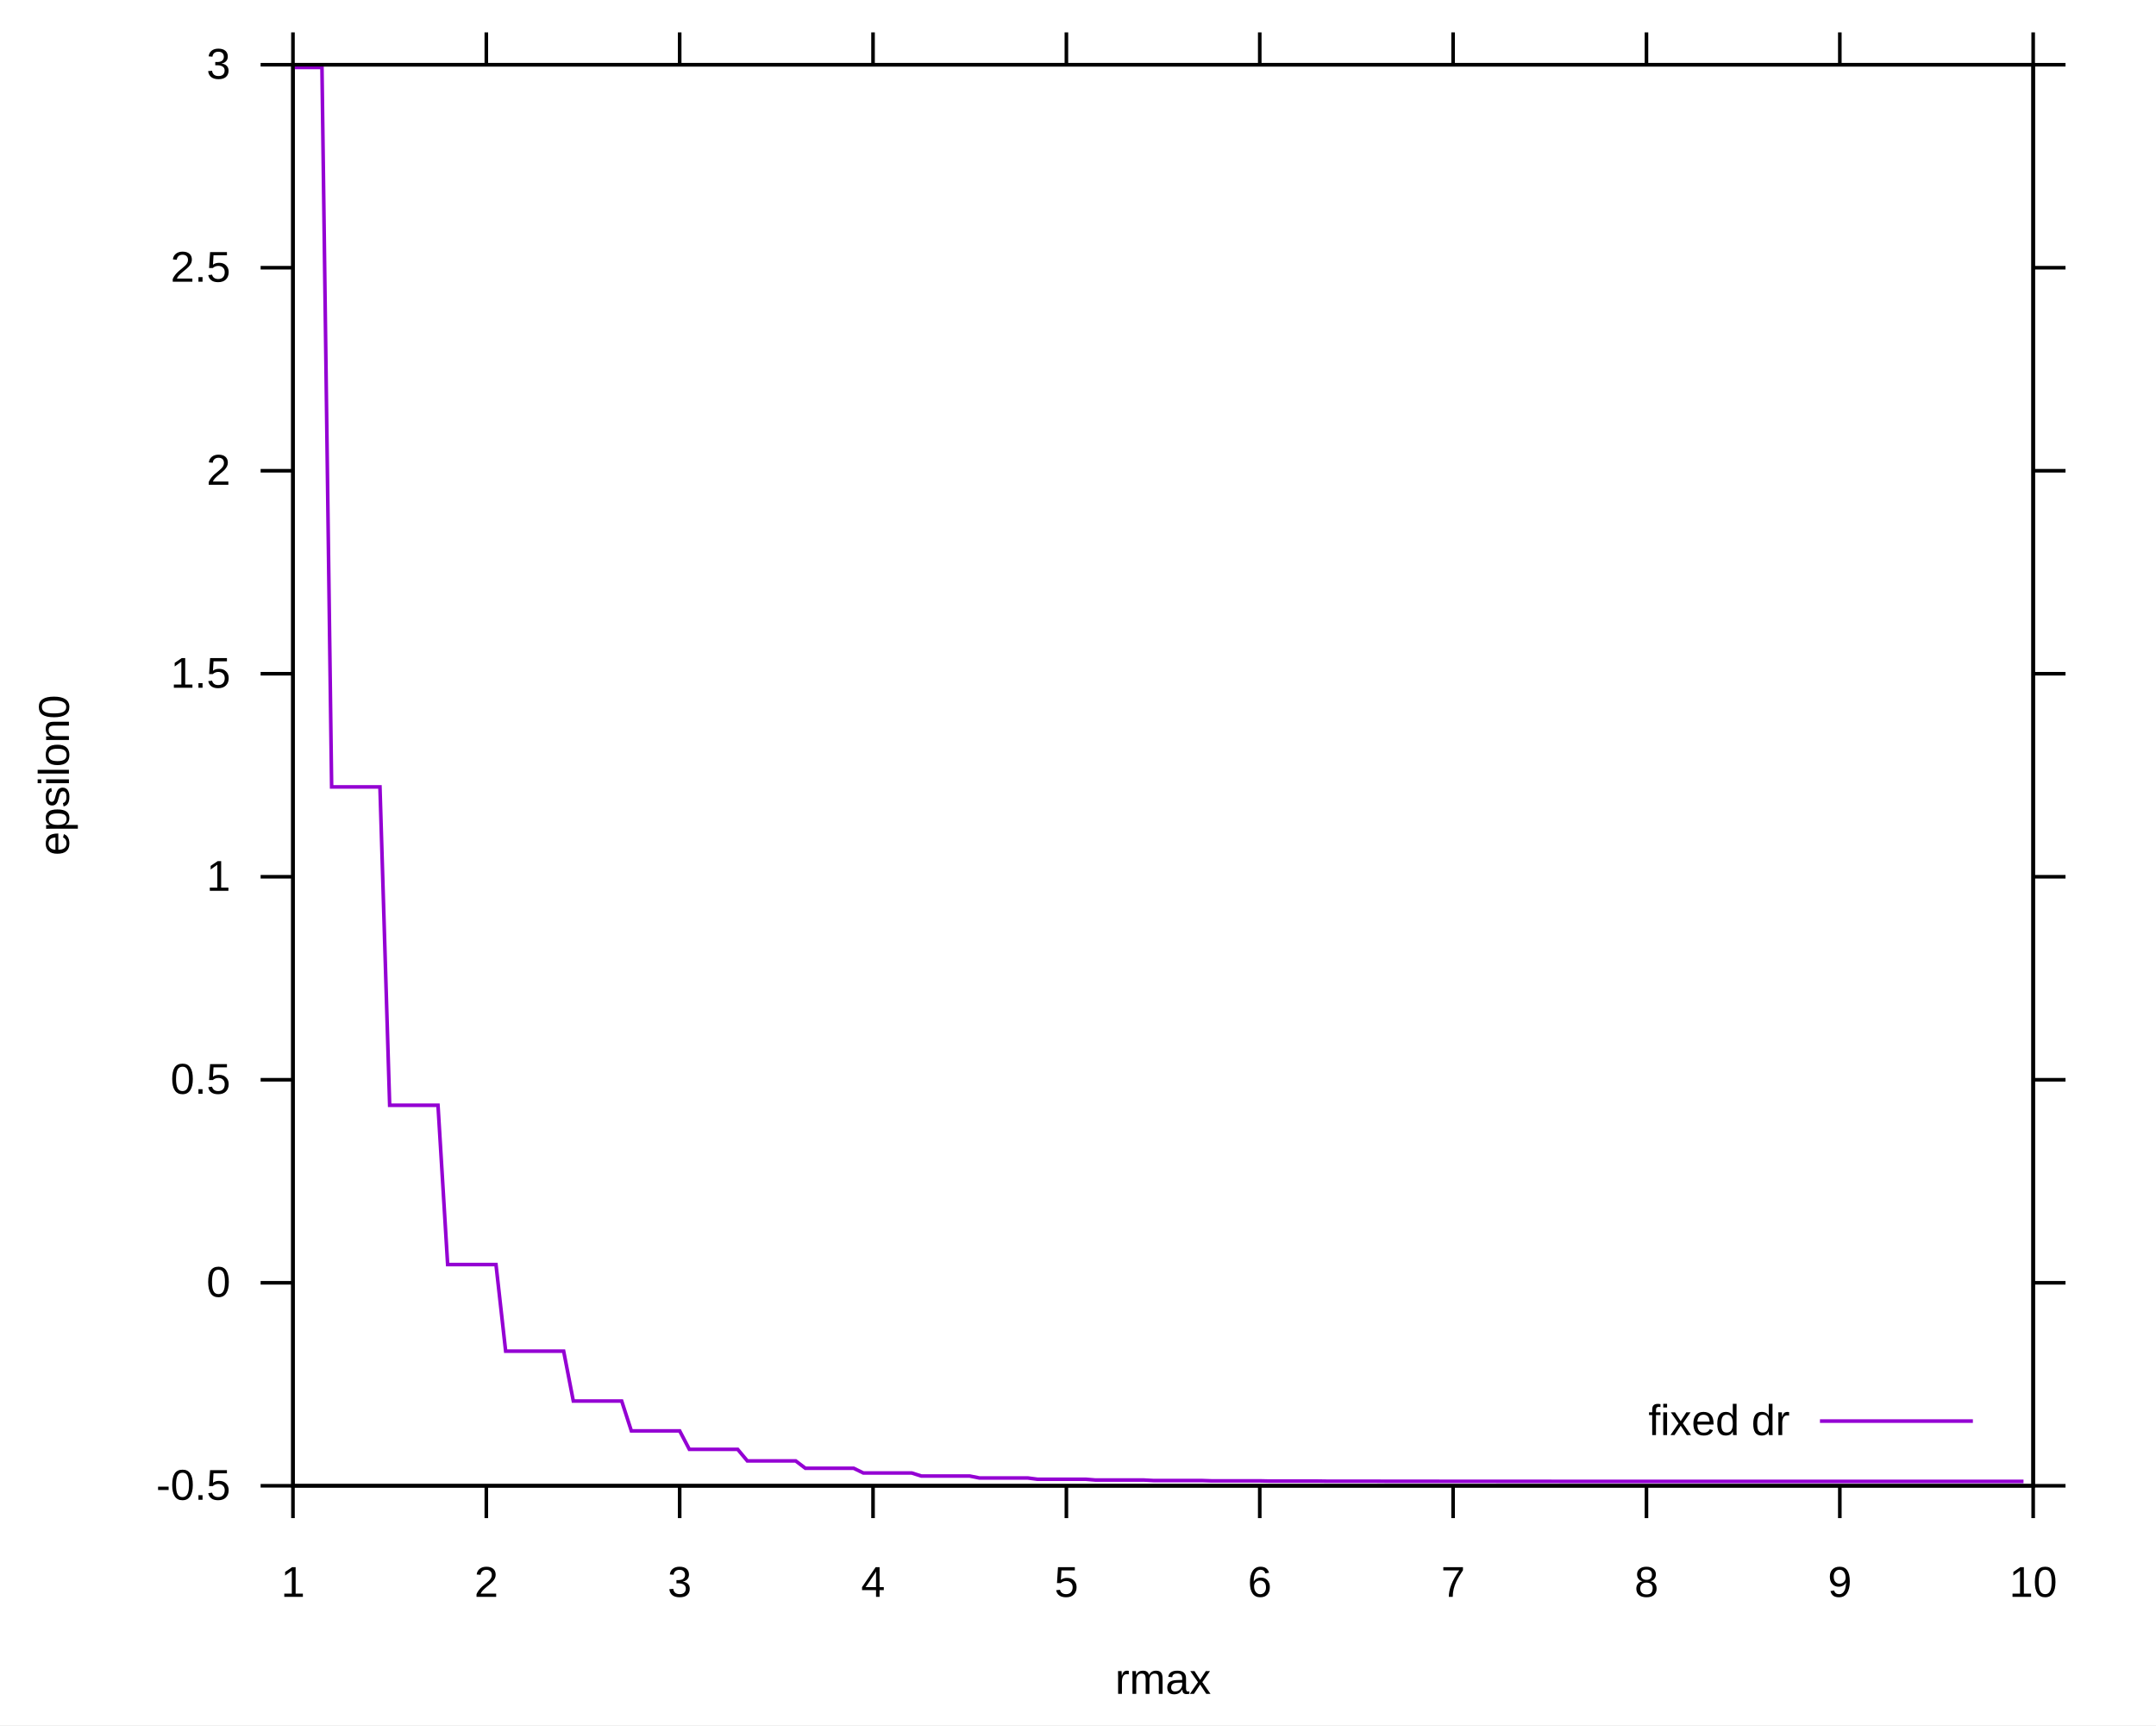
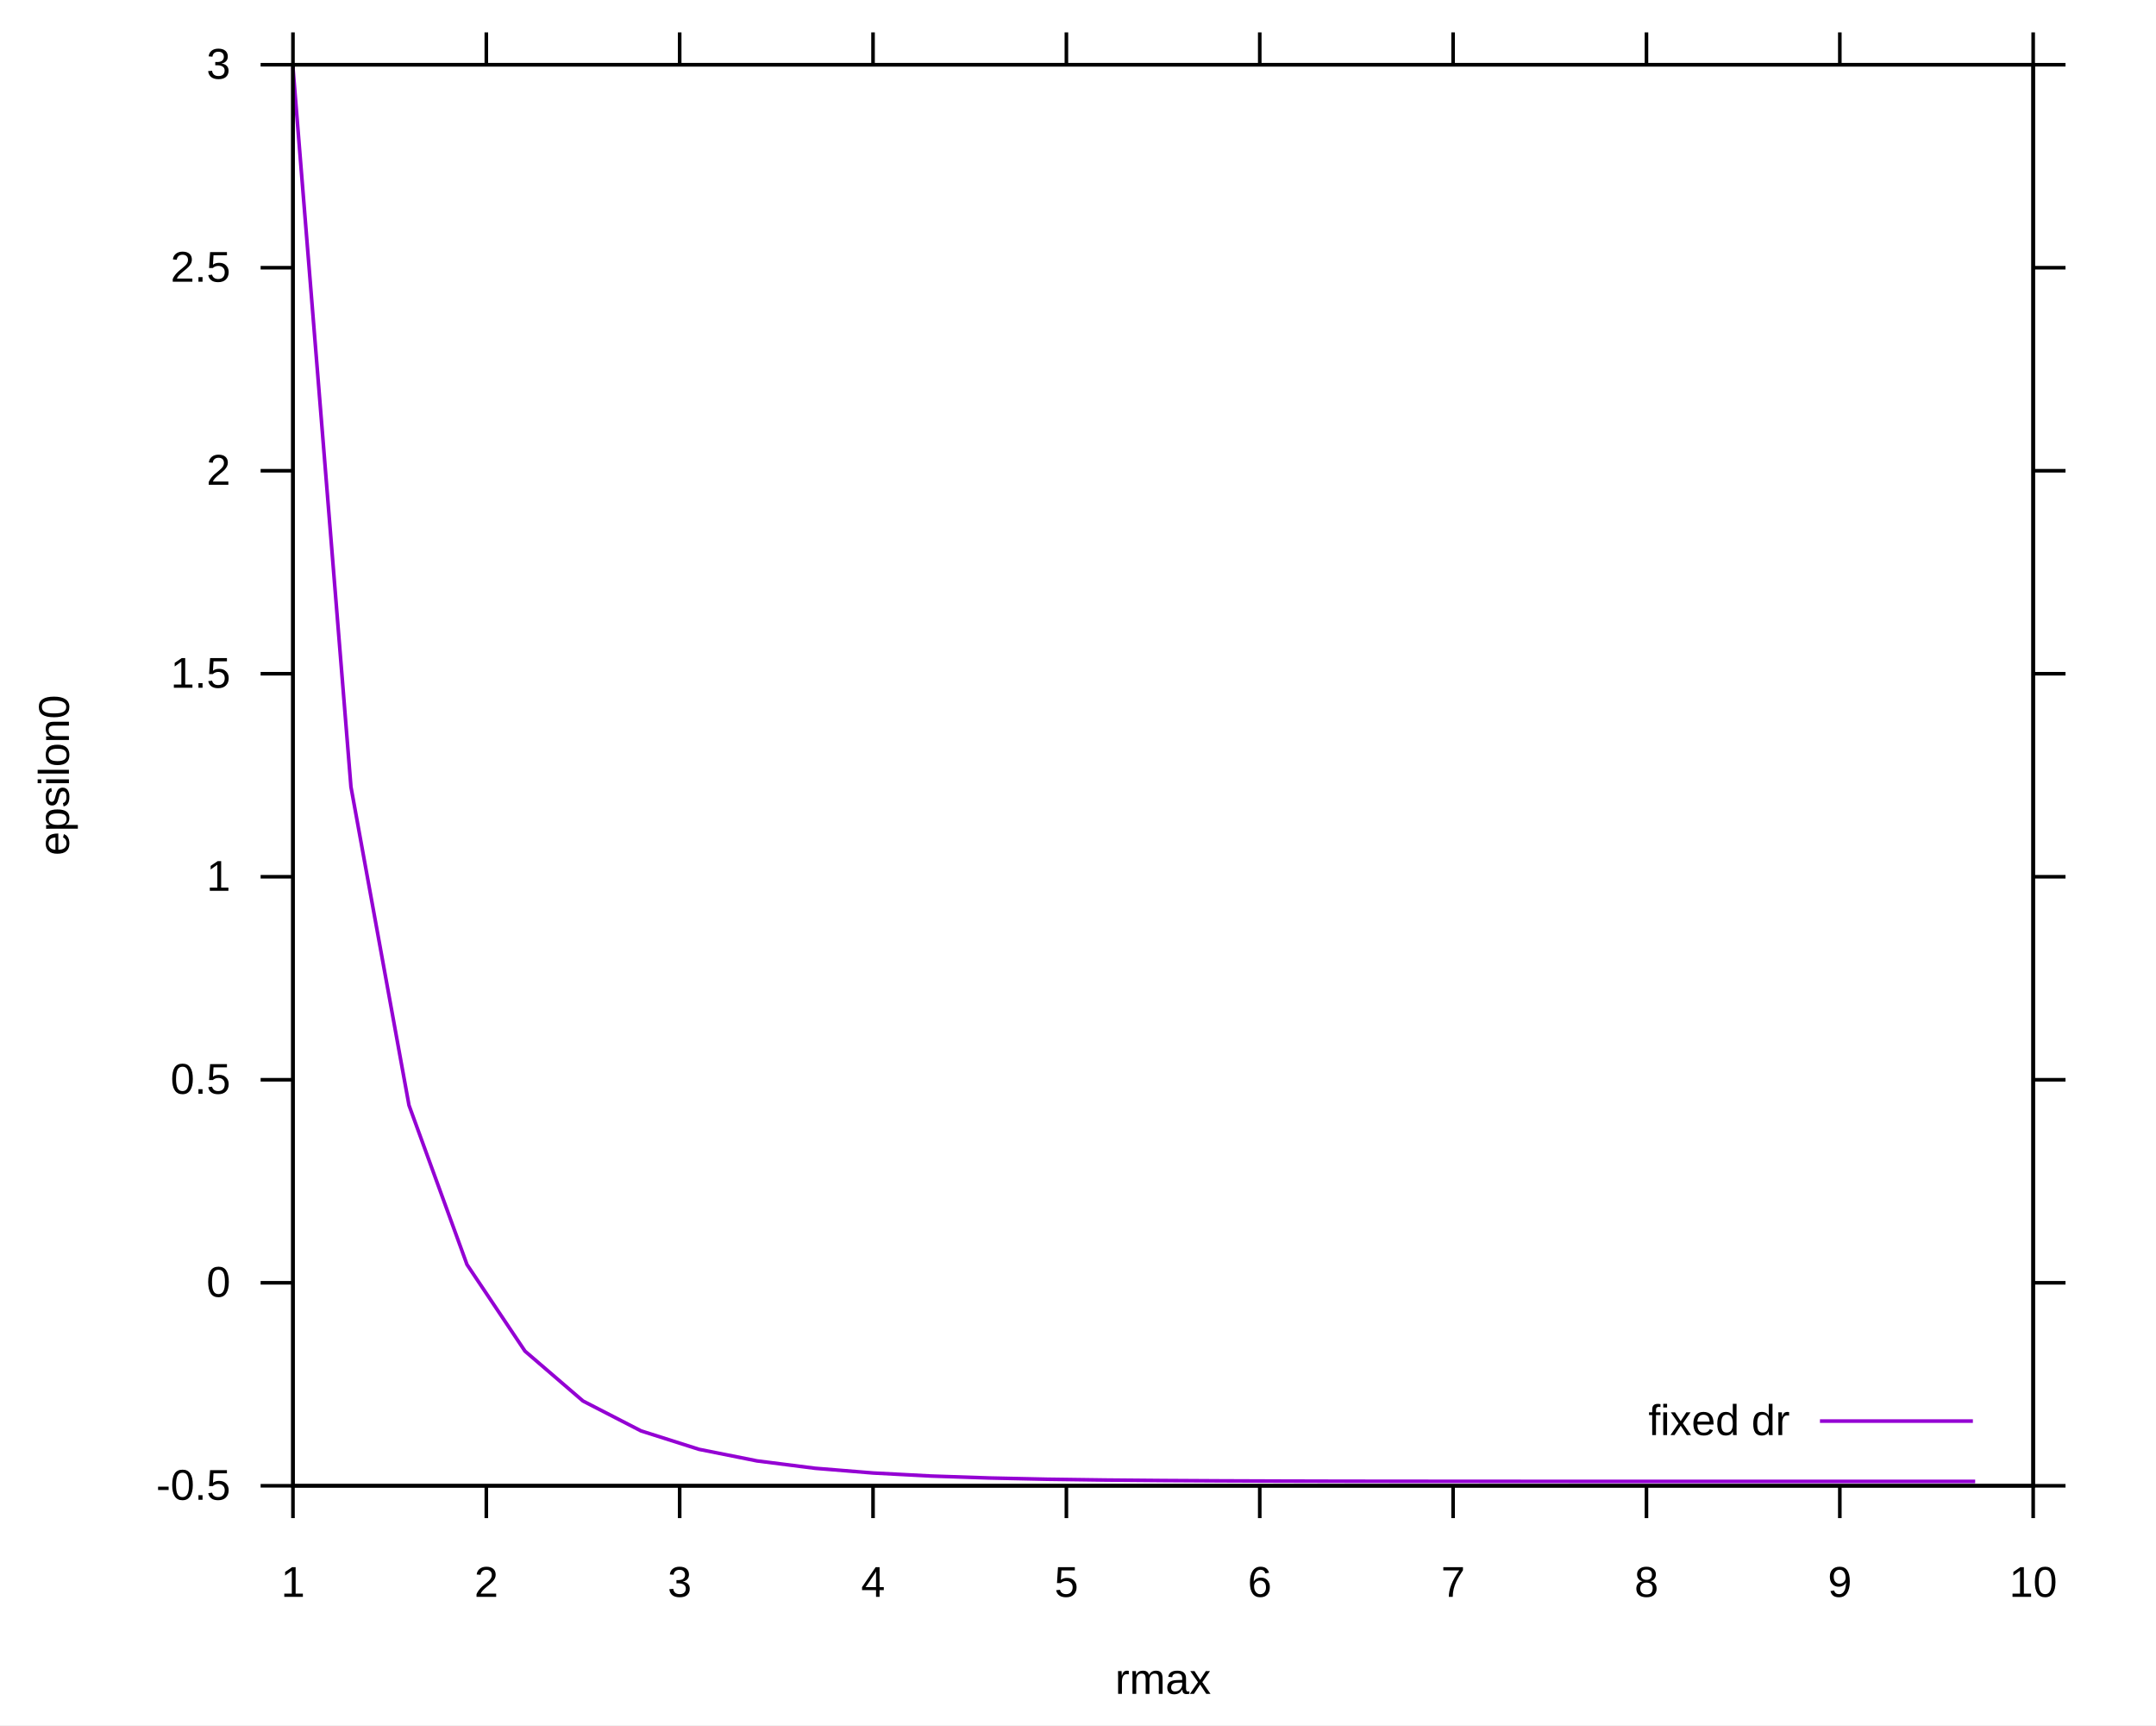
<svg xmlns="http://www.w3.org/2000/svg" xmlns:xlink="http://www.w3.org/1999/xlink" width="600" height="480" viewBox="0 0 600 480">
  <g id="gnuplot_canvas">
    <rect x="0" y="0" width="600" height="480" fill="#ffffff" />
    <defs>
      <circle id="gpDot" r="0.5" stroke-width="0.5" stroke="currentColor" />
      <path id="gpPt0" stroke-width="0.222" stroke="currentColor" d="M-1,0 h2 M0,-1 v2" />
      <path id="gpPt1" stroke-width="0.222" stroke="currentColor" d="M-1,-1 L1,1 M1,-1 L-1,1" />
      <path id="gpPt2" stroke-width="0.222" stroke="currentColor" d="M-1,0 L1,0 M0,-1 L0,1 M-1,-1 L1,1 M-1,1 L1,-1" />
      <rect id="gpPt3" stroke-width="0.222" stroke="currentColor" x="-1" y="-1" width="2" height="2" />
      <rect id="gpPt4" stroke-width="0.222" stroke="currentColor" fill="currentColor" x="-1" y="-1" width="2" height="2" />
      <circle id="gpPt5" stroke-width="0.222" stroke="currentColor" cx="0" cy="0" r="1" />
      <use xlink:href="#gpPt5" id="gpPt6" fill="currentColor" stroke="none" />
      <path id="gpPt7" stroke-width="0.222" stroke="currentColor" d="M0,-1.33 L-1.33,0.67 L1.33,0.67 z" />
      <use xlink:href="#gpPt7" id="gpPt8" fill="currentColor" stroke="none" />
      <use xlink:href="#gpPt7" id="gpPt9" stroke="currentColor" transform="rotate(180)" />
      <use xlink:href="#gpPt9" id="gpPt10" fill="currentColor" stroke="none" />
      <use xlink:href="#gpPt3" id="gpPt11" stroke="currentColor" transform="rotate(45)" />
      <use xlink:href="#gpPt11" id="gpPt12" fill="currentColor" stroke="none" />
      <path id="gpPt13" stroke-width="0.222" stroke="currentColor" d="M0,1.330 L1.265,0.411 L0.782,-1.067 L-0.782,-1.076 L-1.265,0.411 z" />
      <use xlink:href="#gpPt13" id="gpPt14" fill="currentColor" stroke="none" />
      <filter id="textbox" filterUnits="objectBoundingBox" x="0" y="0" height="1" width="1">
        <feFlood flood-color="#FFFFFF" flood-opacity="1" result="bgnd" />
        <feComposite in="SourceGraphic" in2="bgnd" operator="atop" />
      </filter>
      <filter id="greybox" filterUnits="objectBoundingBox" x="0" y="0" height="1" width="1">
        <feFlood flood-color="lightgrey" flood-opacity="1" result="grey" />
        <feComposite in="SourceGraphic" in2="grey" operator="atop" />
      </filter>
    </defs>
    <g fill="none" color="#FFFFFF" stroke="currentColor" stroke-width="1.00" stroke-linecap="butt" stroke-linejoin="miter">
</g>
    <g fill="none" color="black" stroke="currentColor" stroke-width="1.00" stroke-linecap="butt" stroke-linejoin="miter">
      <path stroke="black" d="M81.53,413.40 L72.53,413.40 M565.82,413.40 L574.82,413.40  " />
      <g transform="translate(64.14,417.30)" stroke="none" fill="black" font-family="Arial" font-size="12.00" text-anchor="end">
        <text>
          <tspan font-family="Arial">-0.5</tspan>
        </text>
      </g>
    </g>
    <g fill="none" color="black" stroke="currentColor" stroke-width="1.00" stroke-linecap="butt" stroke-linejoin="miter">
      <path stroke="black" d="M81.53,356.92 L72.53,356.92 M565.82,356.92 L574.82,356.92  " />
      <g transform="translate(64.14,360.82)" stroke="none" fill="black" font-family="Arial" font-size="12.00" text-anchor="end">
        <text>
          <tspan font-family="Arial"> 0</tspan>
        </text>
      </g>
    </g>
    <g fill="none" color="black" stroke="currentColor" stroke-width="1.00" stroke-linecap="butt" stroke-linejoin="miter">
      <path stroke="black" d="M81.53,300.43 L72.53,300.43 M565.82,300.43 L574.82,300.43  " />
      <g transform="translate(64.14,304.33)" stroke="none" fill="black" font-family="Arial" font-size="12.00" text-anchor="end">
        <text>
          <tspan font-family="Arial"> 0.5</tspan>
        </text>
      </g>
    </g>
    <g fill="none" color="black" stroke="currentColor" stroke-width="1.00" stroke-linecap="butt" stroke-linejoin="miter">
      <path stroke="black" d="M81.53,243.95 L72.53,243.95 M565.82,243.95 L574.82,243.95  " />
      <g transform="translate(64.14,247.85)" stroke="none" fill="black" font-family="Arial" font-size="12.00" text-anchor="end">
        <text>
          <tspan font-family="Arial"> 1</tspan>
        </text>
      </g>
    </g>
    <g fill="none" color="black" stroke="currentColor" stroke-width="1.00" stroke-linecap="butt" stroke-linejoin="miter">
      <path stroke="black" d="M81.53,187.46 L72.53,187.46 M565.82,187.46 L574.82,187.46  " />
      <g transform="translate(64.14,191.36)" stroke="none" fill="black" font-family="Arial" font-size="12.00" text-anchor="end">
        <text>
          <tspan font-family="Arial"> 1.5</tspan>
        </text>
      </g>
    </g>
    <g fill="none" color="black" stroke="currentColor" stroke-width="1.00" stroke-linecap="butt" stroke-linejoin="miter">
      <path stroke="black" d="M81.53,130.98 L72.53,130.98 M565.82,130.98 L574.82,130.98  " />
      <g transform="translate(64.14,134.88)" stroke="none" fill="black" font-family="Arial" font-size="12.00" text-anchor="end">
        <text>
          <tspan font-family="Arial"> 2</tspan>
        </text>
      </g>
    </g>
    <g fill="none" color="black" stroke="currentColor" stroke-width="1.00" stroke-linecap="butt" stroke-linejoin="miter">
      <path stroke="black" d="M81.53,74.49 L72.53,74.49 M565.82,74.49 L574.82,74.49  " />
      <g transform="translate(64.14,78.39)" stroke="none" fill="black" font-family="Arial" font-size="12.00" text-anchor="end">
        <text>
          <tspan font-family="Arial"> 2.5</tspan>
        </text>
      </g>
    </g>
    <g fill="none" color="black" stroke="currentColor" stroke-width="1.00" stroke-linecap="butt" stroke-linejoin="miter">
      <path stroke="black" d="M81.53,18.01 L72.53,18.01 M565.82,18.01 L574.82,18.01  " />
      <g transform="translate(64.14,21.91)" stroke="none" fill="black" font-family="Arial" font-size="12.00" text-anchor="end">
        <text>
          <tspan font-family="Arial"> 3</tspan>
        </text>
      </g>
    </g>
    <g fill="none" color="black" stroke="currentColor" stroke-width="1.00" stroke-linecap="butt" stroke-linejoin="miter">
      <path stroke="black" d="M81.53,413.40 L81.53,422.40 M81.53,18.01 L81.53,9.01  " />
      <g transform="translate(81.53,444.30)" stroke="none" fill="black" font-family="Arial" font-size="12.00" text-anchor="middle">
        <text>
          <tspan font-family="Arial"> 1</tspan>
        </text>
      </g>
    </g>
    <g fill="none" color="black" stroke="currentColor" stroke-width="1.00" stroke-linecap="butt" stroke-linejoin="miter">
      <path stroke="black" d="M135.34,413.40 L135.34,422.40 M135.34,18.01 L135.34,9.01  " />
      <g transform="translate(135.34,444.30)" stroke="none" fill="black" font-family="Arial" font-size="12.00" text-anchor="middle">
        <text>
          <tspan font-family="Arial"> 2</tspan>
        </text>
      </g>
    </g>
    <g fill="none" color="black" stroke="currentColor" stroke-width="1.00" stroke-linecap="butt" stroke-linejoin="miter">
      <path stroke="black" d="M189.15,413.40 L189.15,422.40 M189.15,18.01 L189.15,9.01  " />
      <g transform="translate(189.15,444.30)" stroke="none" fill="black" font-family="Arial" font-size="12.00" text-anchor="middle">
        <text>
          <tspan font-family="Arial"> 3</tspan>
        </text>
      </g>
    </g>
    <g fill="none" color="black" stroke="currentColor" stroke-width="1.00" stroke-linecap="butt" stroke-linejoin="miter">
      <path stroke="black" d="M242.96,413.40 L242.96,422.40 M242.96,18.01 L242.96,9.01  " />
      <g transform="translate(242.96,444.30)" stroke="none" fill="black" font-family="Arial" font-size="12.00" text-anchor="middle">
        <text>
          <tspan font-family="Arial"> 4</tspan>
        </text>
      </g>
    </g>
    <g fill="none" color="black" stroke="currentColor" stroke-width="1.00" stroke-linecap="butt" stroke-linejoin="miter">
      <path stroke="black" d="M296.77,413.40 L296.77,422.40 M296.77,18.01 L296.77,9.01  " />
      <g transform="translate(296.77,444.30)" stroke="none" fill="black" font-family="Arial" font-size="12.00" text-anchor="middle">
        <text>
          <tspan font-family="Arial"> 5</tspan>
        </text>
      </g>
    </g>
    <g fill="none" color="black" stroke="currentColor" stroke-width="1.00" stroke-linecap="butt" stroke-linejoin="miter">
      <path stroke="black" d="M350.58,413.40 L350.58,422.40 M350.58,18.01 L350.58,9.01  " />
      <g transform="translate(350.58,444.30)" stroke="none" fill="black" font-family="Arial" font-size="12.00" text-anchor="middle">
        <text>
          <tspan font-family="Arial"> 6</tspan>
        </text>
      </g>
    </g>
    <g fill="none" color="black" stroke="currentColor" stroke-width="1.00" stroke-linecap="butt" stroke-linejoin="miter">
      <path stroke="black" d="M404.39,413.40 L404.39,422.40 M404.39,18.01 L404.39,9.01  " />
      <g transform="translate(404.39,444.30)" stroke="none" fill="black" font-family="Arial" font-size="12.00" text-anchor="middle">
        <text>
          <tspan font-family="Arial"> 7</tspan>
        </text>
      </g>
    </g>
    <g fill="none" color="black" stroke="currentColor" stroke-width="1.00" stroke-linecap="butt" stroke-linejoin="miter">
      <path stroke="black" d="M458.20,413.40 L458.20,422.40 M458.20,18.01 L458.20,9.01  " />
      <g transform="translate(458.20,444.30)" stroke="none" fill="black" font-family="Arial" font-size="12.00" text-anchor="middle">
        <text>
          <tspan font-family="Arial"> 8</tspan>
        </text>
      </g>
    </g>
    <g fill="none" color="black" stroke="currentColor" stroke-width="1.00" stroke-linecap="butt" stroke-linejoin="miter">
      <path stroke="black" d="M512.01,413.40 L512.01,422.40 M512.01,18.01 L512.01,9.01  " />
      <g transform="translate(512.01,444.30)" stroke="none" fill="black" font-family="Arial" font-size="12.00" text-anchor="middle">
        <text>
          <tspan font-family="Arial"> 9</tspan>
        </text>
      </g>
    </g>
    <g fill="none" color="black" stroke="currentColor" stroke-width="1.00" stroke-linecap="butt" stroke-linejoin="miter">
      <path stroke="black" d="M565.82,413.40 L565.82,422.40 M565.82,18.01 L565.82,9.01  " />
      <g transform="translate(565.82,444.30)" stroke="none" fill="black" font-family="Arial" font-size="12.00" text-anchor="middle">
        <text>
          <tspan font-family="Arial"> 10</tspan>
        </text>
      </g>
    </g>
    <g fill="none" color="black" stroke="currentColor" stroke-width="1.00" stroke-linecap="butt" stroke-linejoin="miter">
</g>
    <g fill="none" color="black" stroke="currentColor" stroke-width="1.00" stroke-linecap="butt" stroke-linejoin="miter">
      <path stroke="black" d="M81.53,18.01 L81.53,413.40 L565.82,413.40 L565.82,18.01 L81.53,18.01 Z  " />
    </g>
    <g fill="none" color="black" stroke="currentColor" stroke-width="1.00" stroke-linecap="butt" stroke-linejoin="miter">
</g>
    <g id="gnuplot_plot_1">
      <g fill="none" color="black" stroke="currentColor" stroke-width="1.00" stroke-linecap="butt" stroke-linejoin="miter">
        <g transform="translate(498.09,399.30)" stroke="none" fill="black" font-family="Arial" font-size="12.00" text-anchor="end">
          <text>
            <tspan font-family="Arial">fixed dr</tspan>
          </text>
        </g>
      </g>
      <g fill="none" color="black" stroke="currentColor" stroke-width="1.00" stroke-linecap="butt" stroke-linejoin="miter">
-         <path stroke="rgb(148,   0, 211)" d="M506.48,395.40 L549.04,395.40 M81.53,18.76 L84.22,18.76 L86.91,18.76 L89.60,18.76 L92.29,218.95 L94.98,218.95   L97.67,218.95 L100.36,218.95 L103.05,218.95 L105.74,218.95 L108.44,307.53 L111.13,307.53 L113.82,307.53 L116.51,307.53   L119.20,307.53 L121.89,307.53 L124.58,351.85 L127.27,351.85 L129.96,351.85 L132.65,351.85 L135.34,351.85 L138.03,351.85   L140.72,375.94 L143.41,375.94 L146.10,375.94 L148.79,375.94 L151.48,375.94 L154.17,375.94 L156.86,375.94 L159.55,389.82   L162.25,389.82 L164.94,389.82 L167.63,389.82 L170.32,389.82 L173.01,389.82 L175.70,398.13 L178.39,398.13 L181.08,398.13   L183.77,398.13 L186.46,398.13 L189.15,398.13 L191.84,403.26 L194.53,403.26 L197.22,403.26 L199.91,403.26 L202.60,403.26   L205.29,403.26 L207.98,406.48 L210.67,406.48 L213.36,406.48 L216.06,406.48 L218.75,406.48 L221.44,406.48 L224.13,408.53   L226.82,408.53 L229.51,408.53 L232.20,408.53 L234.89,408.53 L237.58,408.53 L240.27,409.84 L242.96,409.84 L245.65,409.84   L248.34,409.84 L251.03,409.84 L253.72,409.84 L256.41,410.69 L259.10,410.69 L261.79,410.69 L264.48,410.69 L267.17,410.69   L269.87,410.69 L272.56,411.23 L275.25,411.23 L277.94,411.23 L280.63,411.23 L283.32,411.23 L286.01,411.23 L288.70,411.58   L291.39,411.58 L294.08,411.58 L296.77,411.58 L299.46,411.58 L302.15,411.58 L304.84,411.80 L307.53,411.80 L310.22,411.80   L312.91,411.80 L315.60,411.80 L318.29,411.80 L320.98,411.94 L323.68,411.94 L326.37,411.94 L329.06,411.94 L331.75,411.94   L334.44,411.94 L337.13,412.03 L339.82,412.03 L342.51,412.03 L345.20,412.03 L347.89,412.03 L350.58,412.03 L353.27,412.09   L355.96,412.09 L358.65,412.09 L361.34,412.09 L364.03,412.09 L366.72,412.09 L369.41,412.13 L372.10,412.13 L374.79,412.13   L377.49,412.13 L380.18,412.13 L382.87,412.13 L385.56,412.15 L388.25,412.15 L390.94,412.15 L393.63,412.15 L396.32,412.15   L399.01,412.15 L401.70,412.16 L404.39,412.16 L407.08,412.16 L409.77,412.16 L412.46,412.16 L415.15,412.16 L417.84,412.17   L420.53,412.17 L423.22,412.17 L425.91,412.17 L428.60,412.17 L431.30,412.17 L433.99,412.18 L436.68,412.18 L439.37,412.18   L442.06,412.18 L444.75,412.18 L447.44,412.18 L450.13,412.18 L452.82,412.18 L455.51,412.18 L458.20,412.18 L460.89,412.18   L463.58,412.18 L466.27,412.18 L468.96,412.18 L471.65,412.18 L474.34,412.18 L477.03,412.18 L479.72,412.18 L482.41,412.18   L485.11,412.18 L487.80,412.18 L490.49,412.18 L493.18,412.18 L495.87,412.18 L498.56,412.18 L501.25,412.18 L503.94,412.18   L506.63,412.18 L509.32,412.18 L512.01,412.18 L514.70,412.18 L517.39,412.18 L520.08,412.18 L522.77,412.18 L525.46,412.18   L528.15,412.18 L530.84,412.18 L533.53,412.18 L536.22,412.18 L538.92,412.18 L541.61,412.18 L544.30,412.18 L546.99,412.18   L549.68,412.18 L552.37,412.18 L555.06,412.18 L557.75,412.18 L560.44,412.18 L563.13,412.18  " />
+         <path stroke="rgb(148,   0, 211)" d="M506.48,395.40 L549.04,395.40 M81.53,18.76 L97.67,218.95 L113.82,307.53 L129.96,351.85 L146.10,375.94 L162.25,389.82   L178.39,398.13 L194.53,403.26 L210.67,406.48 L226.82,408.53 L242.96,409.84 L259.10,410.69 L275.25,411.23 L291.39,411.58   L307.53,411.80 L323.68,411.94 L339.82,412.03 L355.96,412.09 L372.10,412.13 L388.25,412.15 L404.39,412.16 L420.53,412.17   L436.68,412.18 L452.82,412.18 L468.96,412.18 L485.11,412.18 L501.25,412.18 L517.39,412.18 L533.53,412.18 L549.68,412.18    " />
      </g>
    </g>
    <g fill="none" color="#FFFFFF" stroke="rgb(148,   0, 211)" stroke-width="2.00" stroke-linecap="butt" stroke-linejoin="miter">
</g>
    <g fill="none" color="black" stroke="currentColor" stroke-width="2.00" stroke-linecap="butt" stroke-linejoin="miter">
</g>
    <g fill="none" color="black" stroke="black" stroke-width="1.00" stroke-linecap="butt" stroke-linejoin="miter">
</g>
    <g fill="none" color="black" stroke="currentColor" stroke-width="1.00" stroke-linecap="butt" stroke-linejoin="miter">
      <path stroke="black" d="M81.53,18.01 L81.53,413.40 L565.82,413.40 L565.82,18.01 L81.53,18.01 Z  " />
      <g transform="translate(19.18,215.71) rotate(270.00)" stroke="none" fill="black" font-family="Arial" font-size="12.00" text-anchor="middle">
        <text>
          <tspan font-family="Arial">epsilon0</tspan>
        </text>
      </g>
    </g>
    <g fill="none" color="black" stroke="currentColor" stroke-width="1.00" stroke-linecap="butt" stroke-linejoin="miter">
      <g transform="translate(323.67,471.30)" stroke="none" fill="black" font-family="Arial" font-size="12.00" text-anchor="middle">
        <text>
          <tspan font-family="Arial">rmax</tspan>
        </text>
      </g>
    </g>
    <g fill="none" color="black" stroke="currentColor" stroke-width="1.00" stroke-linecap="butt" stroke-linejoin="miter">
</g>
    <g fill="none" color="black" stroke="currentColor" stroke-width="1.00" stroke-linecap="butt" stroke-linejoin="miter">
</g>
  </g>
</svg>
